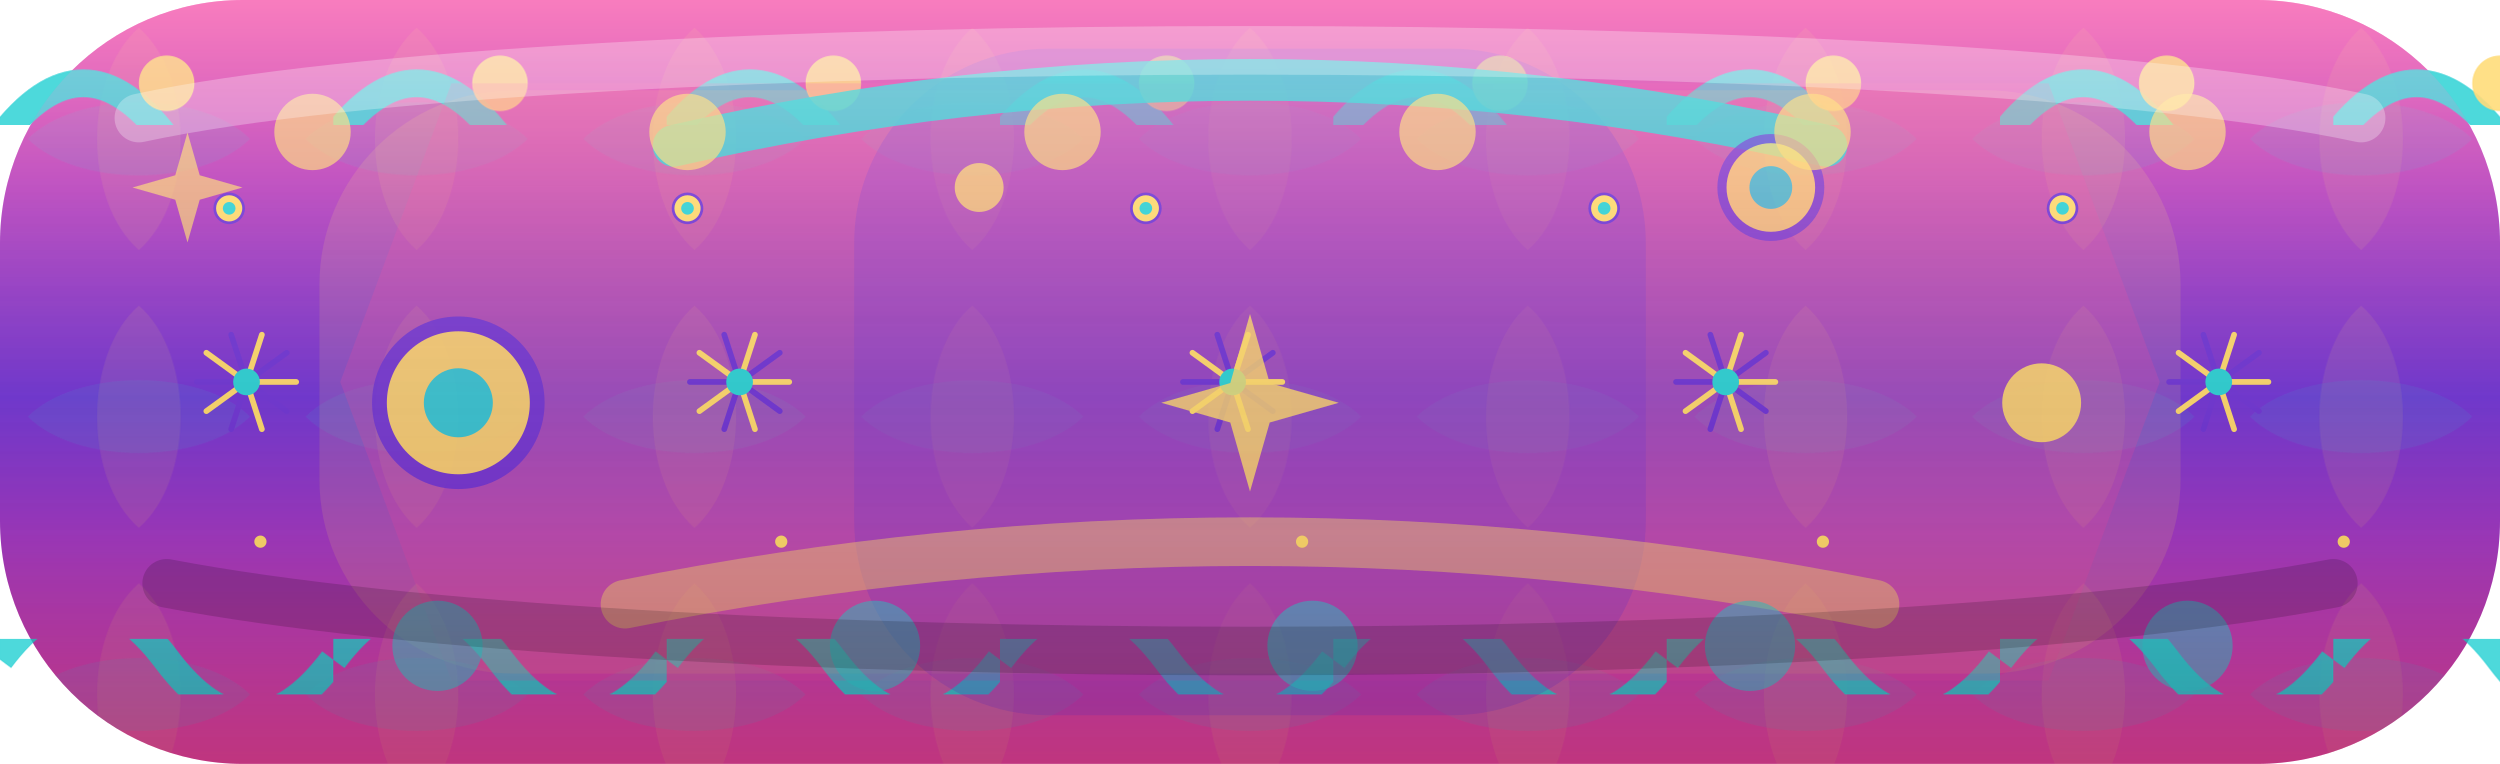
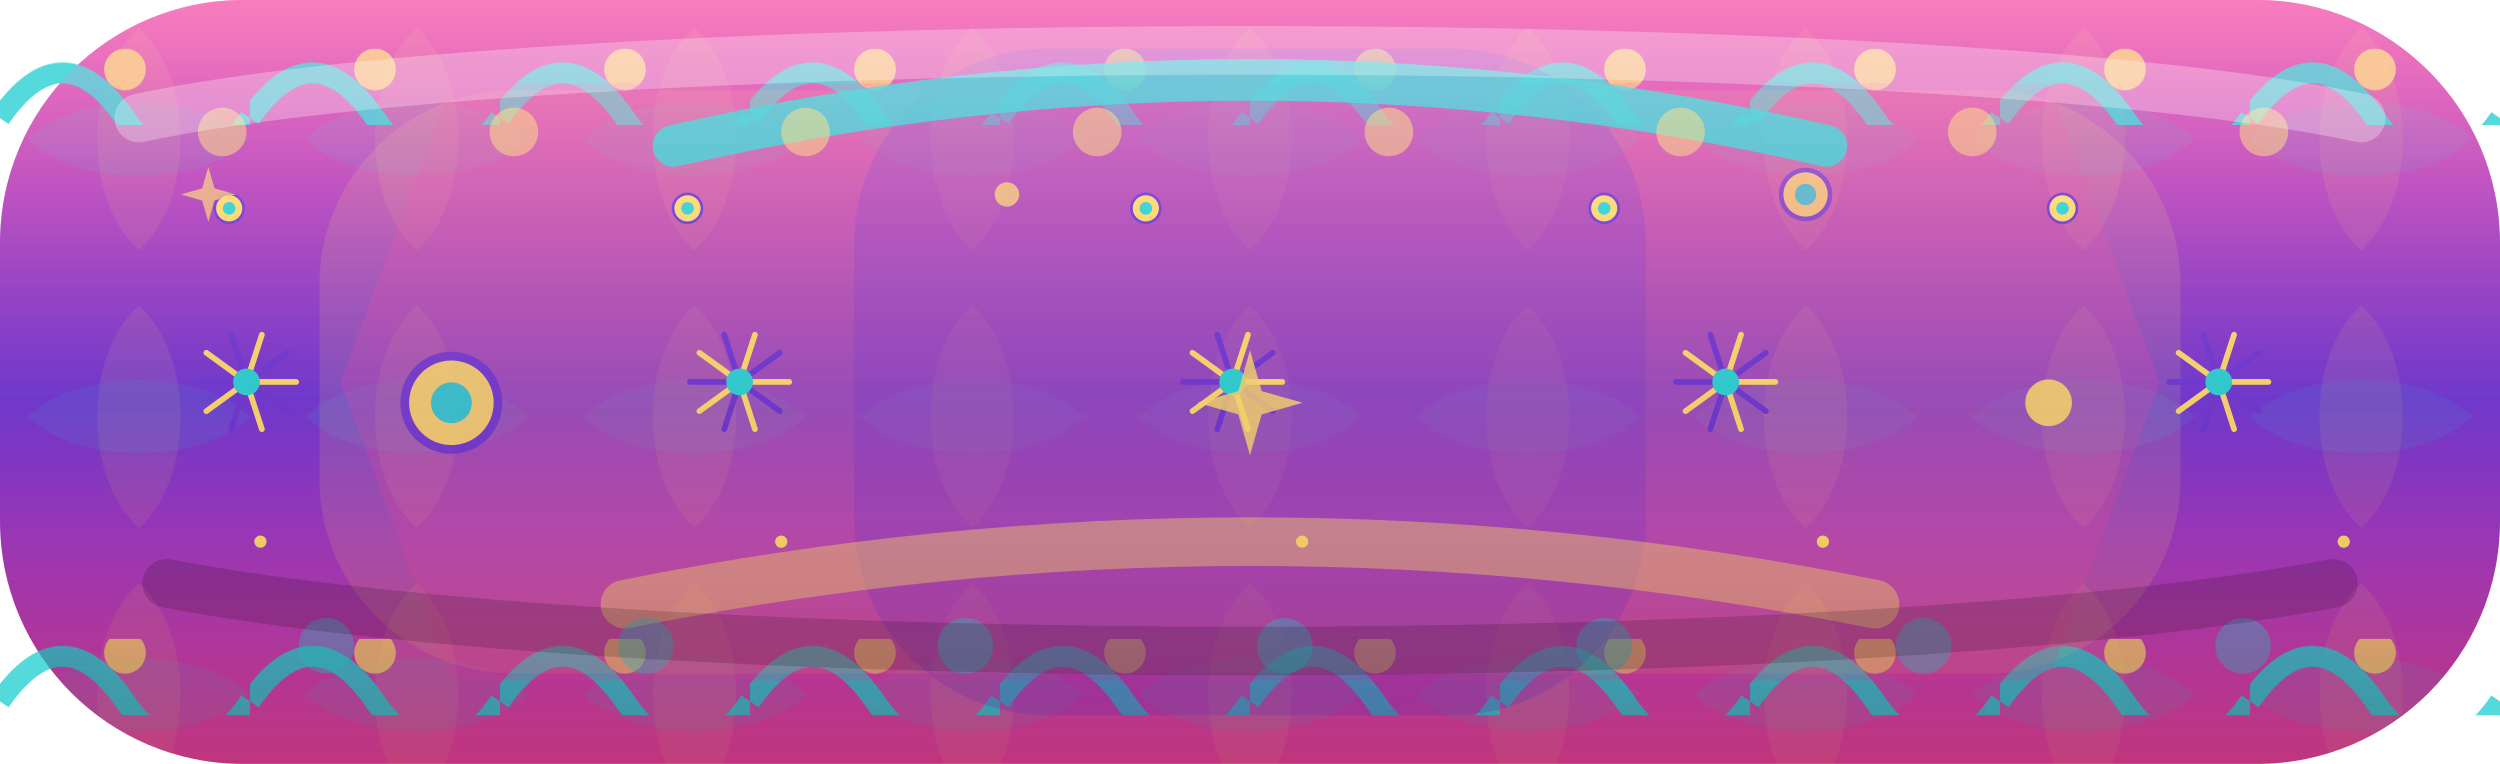
<svg xmlns="http://www.w3.org/2000/svg" width="720" height="220" viewBox="0 0 720 220">
  <defs>
    <linearGradient id="bg" x1="0" y1="0" x2="0" y2="1">
      <stop offset="0%" stop-color="#f544a2" />
      <stop offset="52%" stop-color="#7034d4" />
      <stop offset="100%" stop-color="#f544a2" />
    </linearGradient>
    <linearGradient id="satin" x1="0" y1="0" x2="0" y2="1">
      <stop offset="0%" stop-color="rgba(255,255,255,0.30)" />
      <stop offset="24%" stop-color="rgba(255,255,255,0.12)" />
      <stop offset="70%" stop-color="rgba(0,0,0,0.06)" />
      <stop offset="100%" stop-color="rgba(0,0,0,0.22)" />
    </linearGradient>
    <pattern id="brocade-reveillon7" width="80" height="80" patternUnits="userSpaceOnUse">
      <path d="M 40 8 C 56 22, 56 58, 40 72 C 24 58, 24 22, 40 8 Z" fill="#ffd86c" opacity="0.10" />
      <path d="M 8 40 C 22 26, 58 26, 72 40 C 58 54, 22 54, 8 40 Z" fill="#2dd1d4" opacity="0.10" />
    </pattern>
-     <pattern id="trim-reveillon7" width="96" height="50" patternUnits="userSpaceOnUse">
-       <path d="M 0 40 Q 24 8 48 40 T 96 40" stroke="#2dd1d4" stroke-width="8" fill="none" opacity="0.94" />
-       <circle cx="48" cy="24" r="8" fill="#ffd86c" opacity="0.9" />
+     <pattern id="trim-reveillon7" width="72" height="42" patternUnits="userSpaceOnUse">
+       <path d="M 0 34 Q 18 8 36 34 T 72 34" stroke="#2dd1d4" stroke-width="6" fill="none" opacity="0.9" />
+       <circle cx="36" cy="20" r="6" fill="#ffd86c" opacity="0.84" />
    </pattern>
  </defs>
  <rect width="720" height="220" rx="70" fill="url(#bg)" />
  <rect x="0" y="0" width="720" height="220" rx="70" fill="url(#brocade-reveillon7)" />
  <rect x="0" y="14" width="720" height="22" fill="url(#trim-reveillon7)" opacity="0.90" />
  <rect x="0" y="184" width="720" height="22" fill="url(#trim-reveillon7)" opacity="0.90" />
  <rect x="92" y="26" width="536" height="168" rx="56" fill="#ffd86c" opacity="0.14" />
  <path d="M 130 24 L 590 24 L 622 110 L 590 196 L 130 196 L 98 110 Z" fill="#f544a2" opacity="0.22" />
  <rect x="246" y="14" width="228" height="192" rx="56" fill="#7034d4" opacity="0.24" />
  <path d="M 194 42 Q 360 4 526 42" stroke="#2dd1d4" stroke-width="12" fill="none" stroke-linecap="round" opacity="0.82" />
  <path d="M 180 174 Q 360 138 540 174" stroke="#ffd86c" stroke-width="14" fill="none" stroke-linecap="round" opacity="0.46" />
  <g transform="translate(71 110)">
    <line x1="0" y1="0" x2="14.3" y2="0" stroke="#ffd86c" stroke-width="1.65" stroke-linecap="round" />
    <line x1="0" y1="0" x2="11.569" y2="8.405" stroke="#7034d4" stroke-width="1.65" stroke-linecap="round" />
    <line x1="0" y1="0" x2="4.419" y2="13.6" stroke="#ffd86c" stroke-width="1.65" stroke-linecap="round" />
    <line x1="0" y1="0" x2="-4.419" y2="13.6" stroke="#7034d4" stroke-width="1.65" stroke-linecap="round" />
    <line x1="0" y1="0" x2="-11.569" y2="8.405" stroke="#ffd86c" stroke-width="1.65" stroke-linecap="round" />
    <line x1="0" y1="0" x2="-14.3" y2="1.7512449227807153e-15" stroke="#7034d4" stroke-width="1.65" stroke-linecap="round" />
    <line x1="0" y1="0" x2="-11.569" y2="-8.405" stroke="#ffd86c" stroke-width="1.65" stroke-linecap="round" />
    <line x1="0" y1="0" x2="-4.419" y2="-13.6" stroke="#7034d4" stroke-width="1.65" stroke-linecap="round" />
    <line x1="0" y1="0" x2="4.419" y2="-13.6" stroke="#ffd86c" stroke-width="1.65" stroke-linecap="round" />
    <line x1="0" y1="0" x2="11.569" y2="-8.405" stroke="#7034d4" stroke-width="1.65" stroke-linecap="round" />
    <circle r="3.85" fill="#2dd1d4" />
  </g>
  <g transform="translate(213 110)">
    <line x1="0" y1="0" x2="14.3" y2="0" stroke="#ffd86c" stroke-width="1.65" stroke-linecap="round" />
    <line x1="0" y1="0" x2="11.569" y2="8.405" stroke="#7034d4" stroke-width="1.65" stroke-linecap="round" />
    <line x1="0" y1="0" x2="4.419" y2="13.6" stroke="#ffd86c" stroke-width="1.65" stroke-linecap="round" />
    <line x1="0" y1="0" x2="-4.419" y2="13.6" stroke="#7034d4" stroke-width="1.65" stroke-linecap="round" />
    <line x1="0" y1="0" x2="-11.569" y2="8.405" stroke="#ffd86c" stroke-width="1.65" stroke-linecap="round" />
    <line x1="0" y1="0" x2="-14.3" y2="1.7512449227807153e-15" stroke="#7034d4" stroke-width="1.65" stroke-linecap="round" />
    <line x1="0" y1="0" x2="-11.569" y2="-8.405" stroke="#ffd86c" stroke-width="1.65" stroke-linecap="round" />
    <line x1="0" y1="0" x2="-4.419" y2="-13.6" stroke="#7034d4" stroke-width="1.65" stroke-linecap="round" />
    <line x1="0" y1="0" x2="4.419" y2="-13.6" stroke="#ffd86c" stroke-width="1.65" stroke-linecap="round" />
    <line x1="0" y1="0" x2="11.569" y2="-8.405" stroke="#7034d4" stroke-width="1.65" stroke-linecap="round" />
    <circle r="3.85" fill="#2dd1d4" />
  </g>
  <g transform="translate(355 110)">
    <line x1="0" y1="0" x2="14.3" y2="0" stroke="#ffd86c" stroke-width="1.65" stroke-linecap="round" />
    <line x1="0" y1="0" x2="11.569" y2="8.405" stroke="#7034d4" stroke-width="1.65" stroke-linecap="round" />
    <line x1="0" y1="0" x2="4.419" y2="13.6" stroke="#ffd86c" stroke-width="1.65" stroke-linecap="round" />
    <line x1="0" y1="0" x2="-4.419" y2="13.6" stroke="#7034d4" stroke-width="1.65" stroke-linecap="round" />
    <line x1="0" y1="0" x2="-11.569" y2="8.405" stroke="#ffd86c" stroke-width="1.65" stroke-linecap="round" />
    <line x1="0" y1="0" x2="-14.3" y2="1.7512449227807153e-15" stroke="#7034d4" stroke-width="1.65" stroke-linecap="round" />
    <line x1="0" y1="0" x2="-11.569" y2="-8.405" stroke="#ffd86c" stroke-width="1.65" stroke-linecap="round" />
    <line x1="0" y1="0" x2="-4.419" y2="-13.6" stroke="#7034d4" stroke-width="1.65" stroke-linecap="round" />
    <line x1="0" y1="0" x2="4.419" y2="-13.6" stroke="#ffd86c" stroke-width="1.65" stroke-linecap="round" />
    <line x1="0" y1="0" x2="11.569" y2="-8.405" stroke="#7034d4" stroke-width="1.65" stroke-linecap="round" />
    <circle r="3.85" fill="#2dd1d4" />
  </g>
  <g transform="translate(497 110)">
    <line x1="0" y1="0" x2="14.3" y2="0" stroke="#ffd86c" stroke-width="1.65" stroke-linecap="round" />
    <line x1="0" y1="0" x2="11.569" y2="8.405" stroke="#7034d4" stroke-width="1.65" stroke-linecap="round" />
    <line x1="0" y1="0" x2="4.419" y2="13.6" stroke="#ffd86c" stroke-width="1.65" stroke-linecap="round" />
    <line x1="0" y1="0" x2="-4.419" y2="13.6" stroke="#7034d4" stroke-width="1.65" stroke-linecap="round" />
    <line x1="0" y1="0" x2="-11.569" y2="8.405" stroke="#ffd86c" stroke-width="1.65" stroke-linecap="round" />
    <line x1="0" y1="0" x2="-14.3" y2="1.7512449227807153e-15" stroke="#7034d4" stroke-width="1.65" stroke-linecap="round" />
    <line x1="0" y1="0" x2="-11.569" y2="-8.405" stroke="#ffd86c" stroke-width="1.65" stroke-linecap="round" />
    <line x1="0" y1="0" x2="-4.419" y2="-13.6" stroke="#7034d4" stroke-width="1.65" stroke-linecap="round" />
    <line x1="0" y1="0" x2="4.419" y2="-13.6" stroke="#ffd86c" stroke-width="1.65" stroke-linecap="round" />
    <line x1="0" y1="0" x2="11.569" y2="-8.405" stroke="#7034d4" stroke-width="1.65" stroke-linecap="round" />
    <circle r="3.85" fill="#2dd1d4" />
  </g>
  <g transform="translate(639 110)">
    <line x1="0" y1="0" x2="14.3" y2="0" stroke="#ffd86c" stroke-width="1.65" stroke-linecap="round" />
    <line x1="0" y1="0" x2="11.569" y2="8.405" stroke="#7034d4" stroke-width="1.65" stroke-linecap="round" />
    <line x1="0" y1="0" x2="4.419" y2="13.6" stroke="#ffd86c" stroke-width="1.65" stroke-linecap="round" />
    <line x1="0" y1="0" x2="-4.419" y2="13.6" stroke="#7034d4" stroke-width="1.65" stroke-linecap="round" />
    <line x1="0" y1="0" x2="-11.569" y2="8.405" stroke="#ffd86c" stroke-width="1.65" stroke-linecap="round" />
    <line x1="0" y1="0" x2="-14.3" y2="1.7512449227807153e-15" stroke="#7034d4" stroke-width="1.65" stroke-linecap="round" />
    <line x1="0" y1="0" x2="-11.569" y2="-8.405" stroke="#ffd86c" stroke-width="1.65" stroke-linecap="round" />
    <line x1="0" y1="0" x2="-4.419" y2="-13.6" stroke="#7034d4" stroke-width="1.65" stroke-linecap="round" />
    <line x1="0" y1="0" x2="4.419" y2="-13.6" stroke="#ffd86c" stroke-width="1.65" stroke-linecap="round" />
    <line x1="0" y1="0" x2="11.569" y2="-8.405" stroke="#7034d4" stroke-width="1.65" stroke-linecap="round" />
    <circle r="3.85" fill="#2dd1d4" />
  </g>
  <g transform="translate(66 60)">
    <circle r="4.16" fill="#ffd86c" stroke="#7034d4" stroke-width="0.78" />
    <circle r="1.82" fill="#2dd1d4" />
  </g>
  <g transform="translate(198 60)">
    <circle r="4.16" fill="#ffd86c" stroke="#7034d4" stroke-width="0.78" />
    <circle r="1.82" fill="#2dd1d4" />
  </g>
  <g transform="translate(330 60)">
    <circle r="4.16" fill="#ffd86c" stroke="#7034d4" stroke-width="0.78" />
    <circle r="1.82" fill="#2dd1d4" />
  </g>
  <g transform="translate(462 60)">
    <circle r="4.16" fill="#ffd86c" stroke="#7034d4" stroke-width="0.78" />
    <circle r="1.82" fill="#2dd1d4" />
  </g>
  <g transform="translate(594 60)">
    <circle r="4.16" fill="#ffd86c" stroke="#7034d4" stroke-width="0.78" />
    <circle r="1.82" fill="#2dd1d4" />
  </g>
  <circle cx="75" cy="156" r="1.76" fill="#ffd86c" />
  <circle cx="225" cy="156" r="1.76" fill="#ffd86c" />
  <circle cx="375" cy="156" r="1.76" fill="#ffd86c" />
  <circle cx="525" cy="156" r="1.76" fill="#ffd86c" />
  <circle cx="675" cy="156" r="1.76" fill="#ffd86c" />
  <g opacity="0.74">
-     <g transform="translate(54 54)">
-       <path d="M 0 -15.84 L 3.52 -3.52 L 15.84 0 L 3.52 3.52 L 0 15.84 L -3.52 3.52 L -15.84 0 L -3.52 -3.52 Z" fill="#ffd86c" opacity="0.92" />
+     <g transform="translate(60 56)">
+       <path d="M 0 -7.92 L 1.76 -1.76 L 7.92 0 L 1.76 1.76 L 0 7.92 L -1.76 1.76 L -7.92 0 L -1.76 -1.76 Z" fill="#ffd86c" opacity="0.92" />
    </g>
-     <circle cx="282" cy="54" r="7.04" fill="#ffd86c" />
-     <g transform="translate(510 54)">
-       <circle r="14.08" fill="#ffd86c" stroke="#7034d4" stroke-width="2.64" />
-       <circle r="6.16" fill="#2dd1d4" />
+     <circle cx="290" cy="56" r="3.52" fill="#ffd86c" />
+     <g transform="translate(520 56)">
+       <circle r="7.04" fill="#ffd86c" stroke="#7034d4" stroke-width="1.32" />
+       <circle r="3.08" fill="#2dd1d4" />
    </g>
  </g>
  <g opacity="0.88">
-     <g transform="translate(132 116)">
-       <circle r="22.72" fill="#ffd86c" stroke="#7034d4" stroke-width="4.26" />
-       <circle r="9.94" fill="#2dd1d4" />
+     <g transform="translate(130 116)">
+       <circle r="13.44" fill="#ffd86c" stroke="#7034d4" stroke-width="2.52" />
+       <circle r="5.88" fill="#2dd1d4" />
    </g>
    <g transform="translate(360 116)">
-       <path d="M 0 -25.56 L 5.68 -5.68 L 25.56 0 L 5.68 5.68 L 0 25.56 L -5.68 5.68 L -25.56 0 L -5.68 -5.68 Z" fill="#ffd86c" opacity="0.92" />
+       <path d="M 0 -15.12 L 3.36 -3.36 L 15.12 0 L 3.36 3.36 L 0 15.12 L -3.36 3.36 L -15.12 0 L -3.36 -3.36 Z" fill="#ffd86c" opacity="0.92" />
    </g>
-     <circle cx="588" cy="116" r="11.36" fill="#ffd86c" />
+     <circle cx="590" cy="116" r="6.72" fill="#ffd86c" />
  </g>
-   <g opacity="0.82">
-     <circle cx="90" cy="38" r="11" fill="#ffd86c" opacity="0.82" />
-     <circle cx="198" cy="38" r="11" fill="#ffd86c" opacity="0.82" />
-     <circle cx="306" cy="38" r="11" fill="#ffd86c" opacity="0.82" />
-     <circle cx="414" cy="38" r="11" fill="#ffd86c" opacity="0.82" />
-     <circle cx="522" cy="38" r="11" fill="#ffd86c" opacity="0.82" />
-     <circle cx="630" cy="38" r="11" fill="#ffd86c" opacity="0.82" />
+   <g opacity="0.74">
+     <circle cx="64" cy="38" r="7" fill="#ffd86c" opacity="0.7" />
+     <circle cx="148" cy="38" r="7" fill="#ffd86c" opacity="0.7" />
+     <circle cx="232" cy="38" r="7" fill="#ffd86c" opacity="0.7" />
+     <circle cx="316" cy="38" r="7" fill="#ffd86c" opacity="0.7" />
+     <circle cx="400" cy="38" r="7" fill="#ffd86c" opacity="0.7" />
+     <circle cx="484" cy="38" r="7" fill="#ffd86c" opacity="0.7" />
+     <circle cx="568" cy="38" r="7" fill="#ffd86c" opacity="0.7" />
+     <circle cx="652" cy="38" r="7" fill="#ffd86c" opacity="0.7" />
  </g>
-   <g opacity="0.72">
-     <circle cx="126" cy="186" r="13" fill="#2dd1d4" opacity="0.72" />
-     <circle cx="252" cy="186" r="13" fill="#2dd1d4" opacity="0.72" />
-     <circle cx="378" cy="186" r="13" fill="#2dd1d4" opacity="0.72" />
-     <circle cx="504" cy="186" r="13" fill="#2dd1d4" opacity="0.72" />
-     <circle cx="630" cy="186" r="13" fill="#2dd1d4" opacity="0.72" />
+   <g opacity="0.64">
+     <circle cx="94" cy="186" r="8" fill="#2dd1d4" opacity="0.62" />
+     <circle cx="186" cy="186" r="8" fill="#2dd1d4" opacity="0.62" />
+     <circle cx="278" cy="186" r="8" fill="#2dd1d4" opacity="0.62" />
+     <circle cx="370" cy="186" r="8" fill="#2dd1d4" opacity="0.62" />
+     <circle cx="462" cy="186" r="8" fill="#2dd1d4" opacity="0.62" />
+     <circle cx="554" cy="186" r="8" fill="#2dd1d4" opacity="0.62" />
+     <circle cx="646" cy="186" r="8" fill="#2dd1d4" opacity="0.62" />
  </g>
  <rect x="0" y="0" width="720" height="220" rx="70" fill="url(#satin)" />
  <path d="M 40 34 C 160 8, 560 8, 680 34" stroke="rgba(255,255,255,0.28)" stroke-width="14" stroke-linecap="round" fill="none" />
  <path d="M 48 168 C 184 194, 536 194, 672 168" stroke="rgba(0,0,0,0.16)" stroke-width="14" stroke-linecap="round" fill="none" />
</svg>
